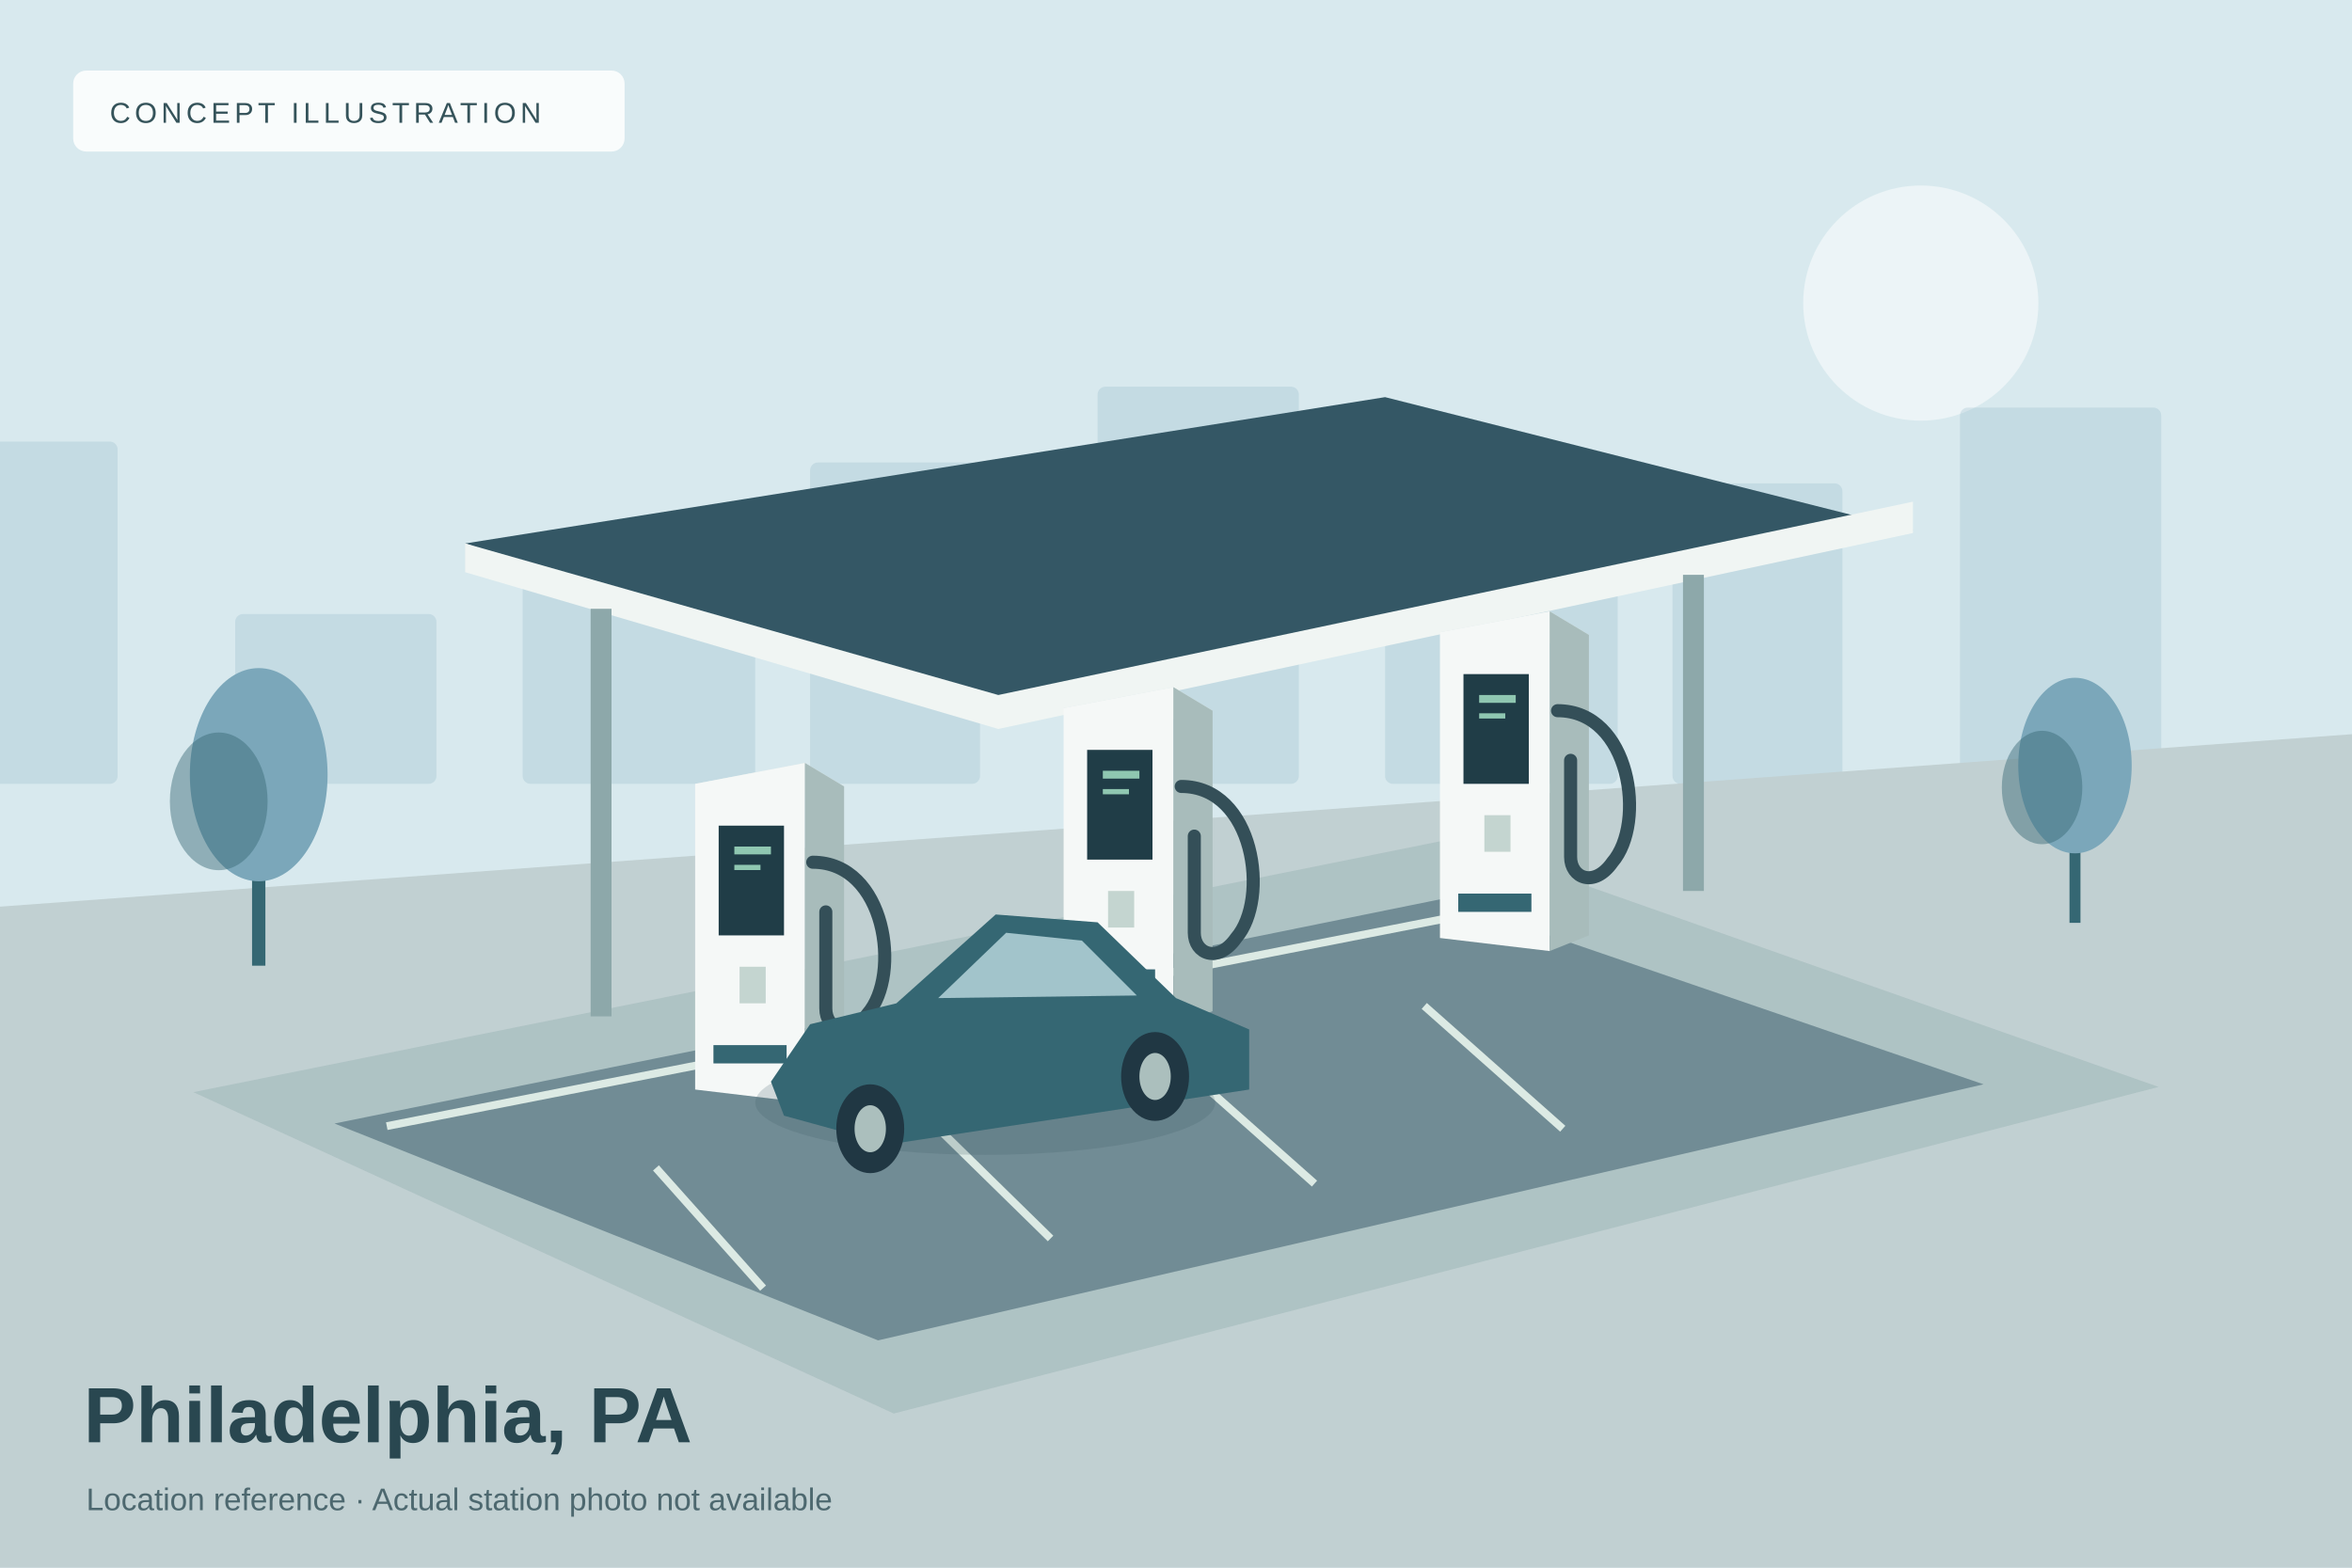
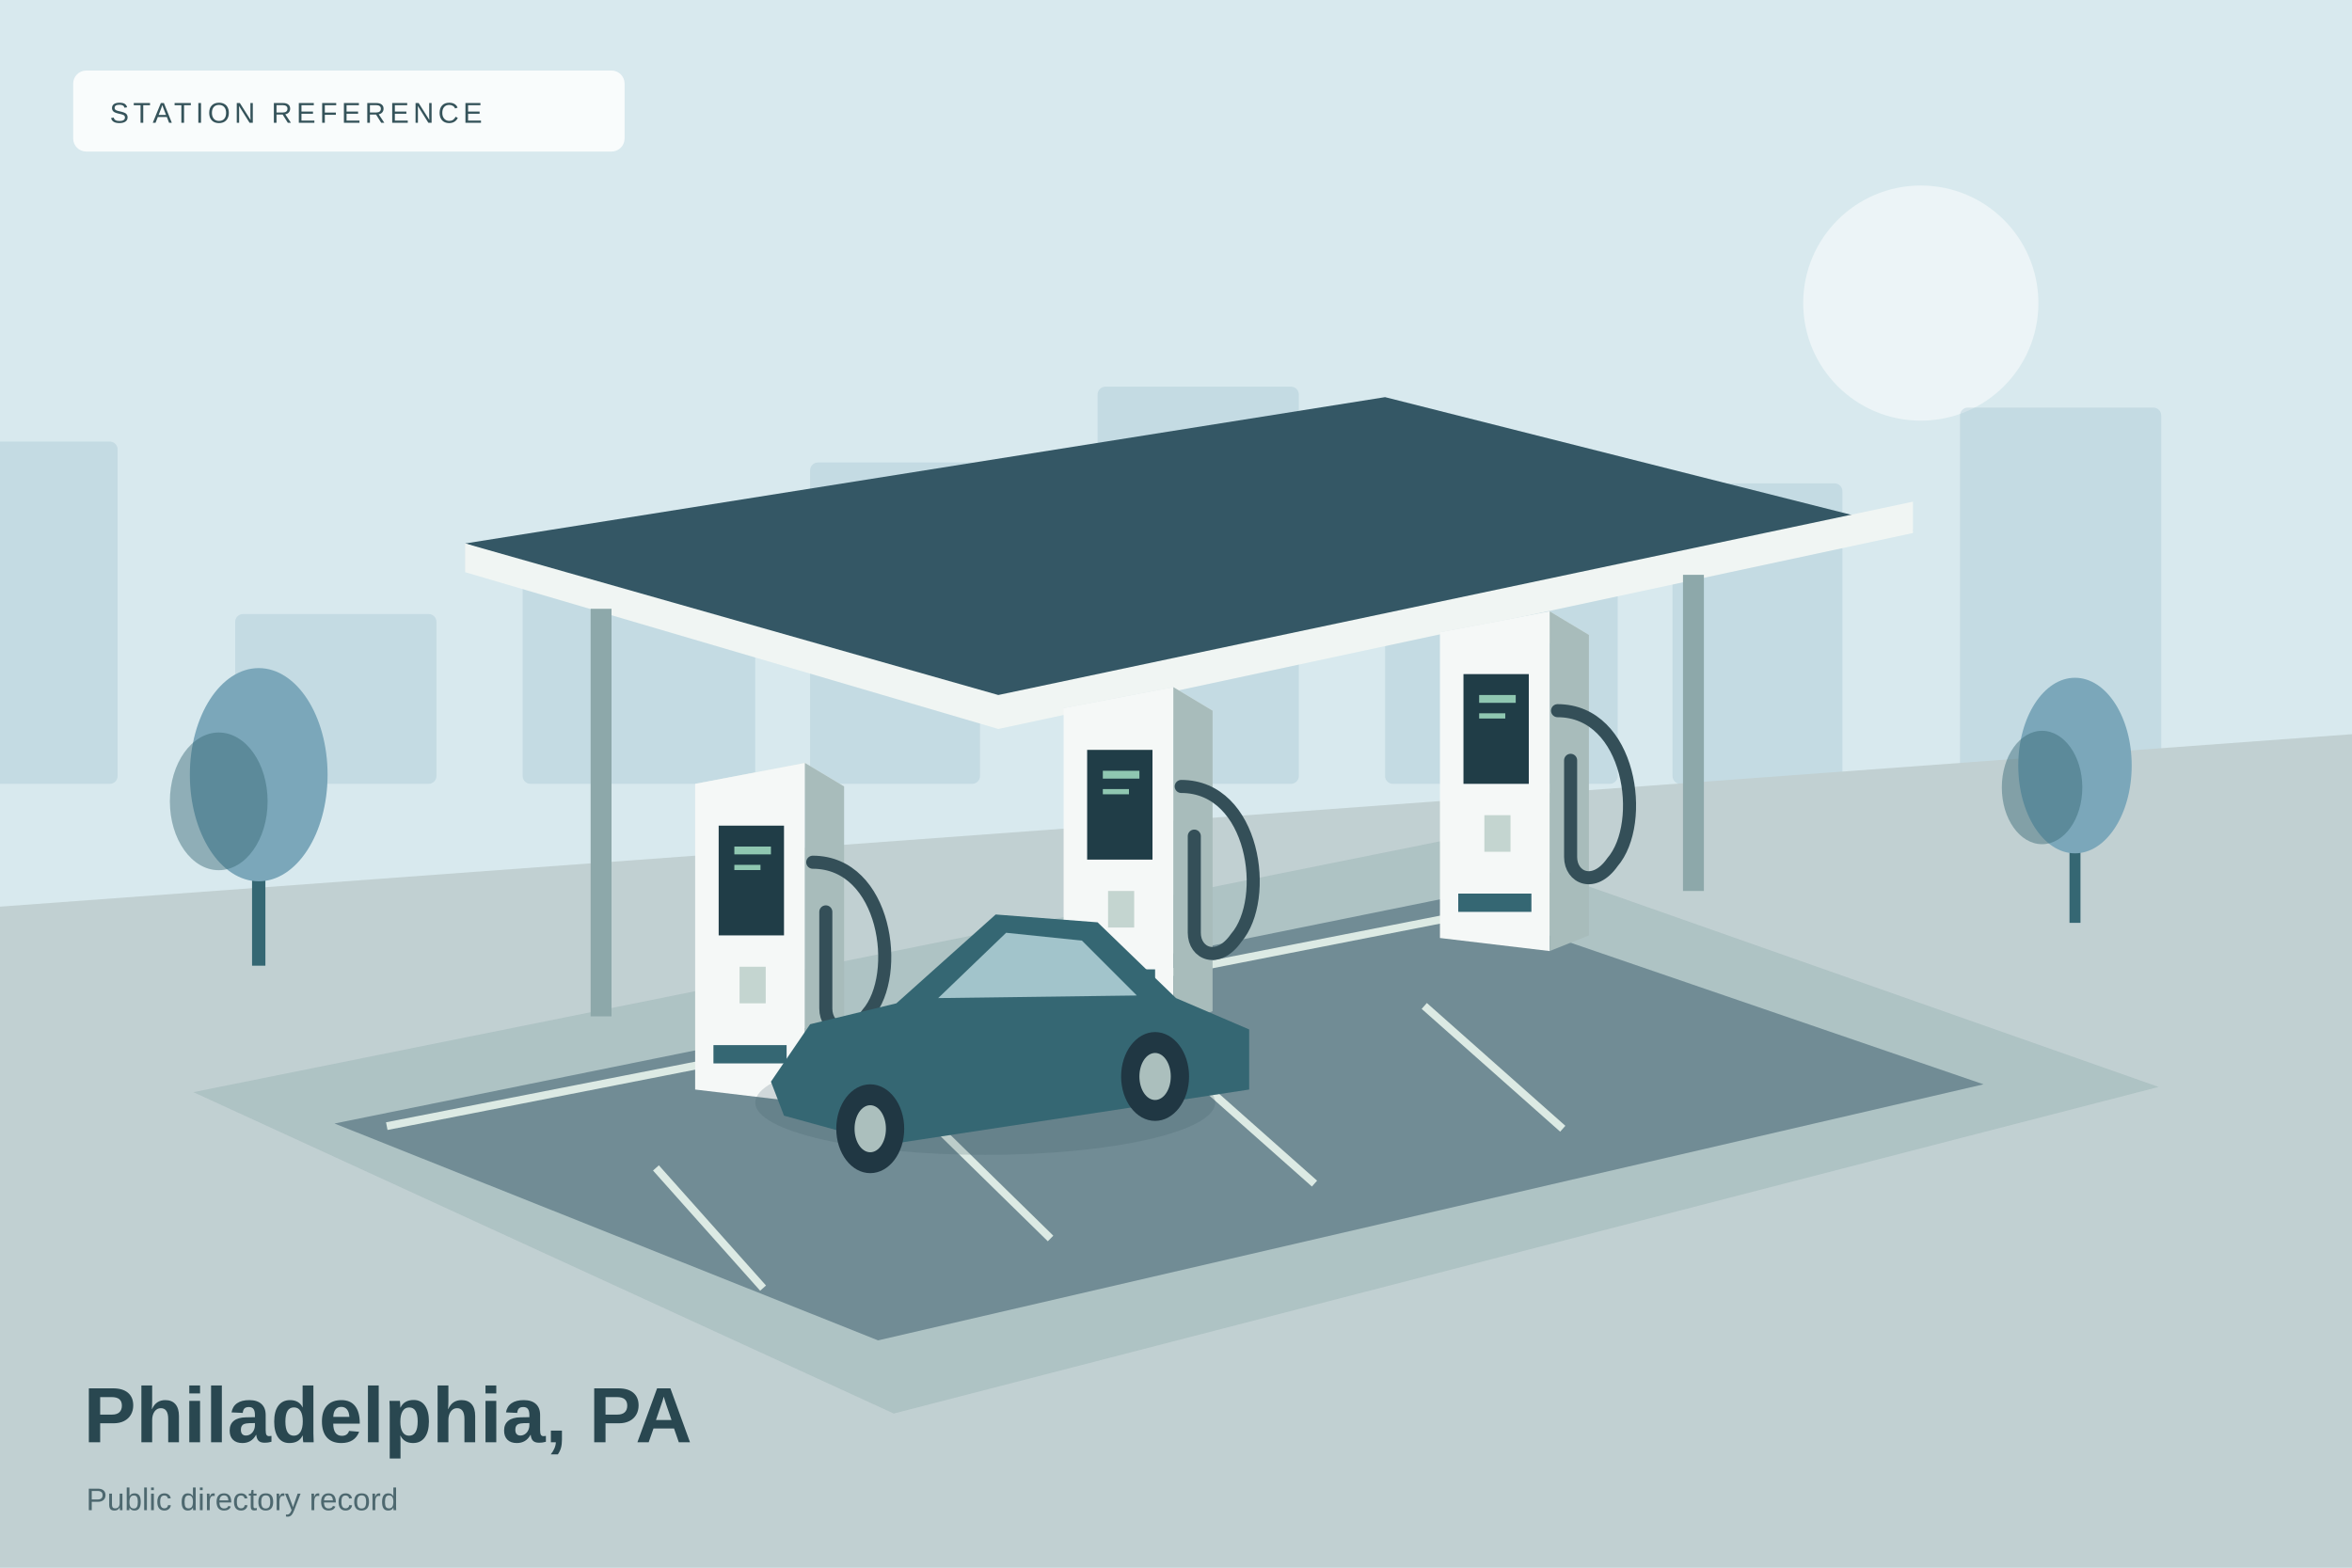
- <svg xmlns="http://www.w3.org/2000/svg" viewBox="0 0 900 600" role="img" aria-label="Concept illustration for Philadelphia, PA; not a photograph of this location">
+ <svg xmlns="http://www.w3.org/2000/svg" viewBox="0 0 900 600" role="img" aria-label="Station reference for Philadelphia, PA">
  <rect width="900" height="600" fill="#d8e9ee" />
  <circle cx="735" cy="116" r="45" fill="#fff" opacity=".5" />
  <rect x="-20" y="169" width="65" height="131" rx="3" fill="#7ba7ba" opacity=".22" />
  <rect x="90" y="235" width="77" height="65" rx="3" fill="#7ba7ba" opacity=".22" />
  <rect x="200" y="206" width="89" height="94" rx="3" fill="#7ba7ba" opacity=".22" />
  <rect x="310" y="177" width="65" height="123" rx="3" fill="#7ba7ba" opacity=".22" />
  <rect x="420" y="148" width="77" height="152" rx="3" fill="#7ba7ba" opacity=".22" />
  <rect x="530" y="214" width="89" height="86" rx="3" fill="#7ba7ba" opacity=".22" />
  <rect x="640" y="185" width="65" height="115" rx="3" fill="#7ba7ba" opacity=".22" />
  <rect x="750" y="156" width="77" height="144" rx="3" fill="#7ba7ba" opacity=".22" />
  <path d="M0 347 900 281v319H0Z" fill="#c1d0d2" />
  <path d="m74 418 482-97 270 95-484 125Z" fill="#a9bfc0" opacity=".8" />
  <path d="m128 430 424-86 207 71-423 98z" fill="#718c95" />
  <path d="m148 431 408-80m-305 96 41 46m61-67 49 48m48-68 53 47m42-68 53 47" fill="none" stroke="#e8f4ec" stroke-width="3" opacity=".9" />
  <g transform="translate(99 305) scale(0.85)">
    <path d="M0 0v76" stroke="#356773" stroke-width="6" />
    <ellipse cx="0" cy="-10" rx="31" ry="48" fill="#7ba7ba" />
    <ellipse cx="-18" cy="2" rx="22" ry="31" fill="#356773" opacity=".45" />
  </g>
  <g transform="translate(794 300) scale(0.7)">
    <path d="M0 0v76" stroke="#356773" stroke-width="6" />
    <ellipse cx="0" cy="-10" rx="31" ry="48" fill="#7ba7ba" />
    <ellipse cx="-18" cy="2" rx="22" ry="31" fill="#356773" opacity=".45" />
  </g>
  <path d="m178 208 352-56 202 51-350 74z" fill="#345765" />
  <path d="m178 208 204 58 350-74v12l-350 75-204-60z" fill="#f0f5f3" />
  <path d="M230 233v156m418-169v121" stroke="#8da8aa" stroke-width="8" />
  <g transform="translate(266 300)">
    <path d="m0 0 42-8 15 9-42 9z" fill="#dce7e7" />
    <path d="M0 0v117l42 5V-8Z" fill="#f5f8f7" />
    <path d="m42-8 15 9v115l-15 6z" fill="#a8bcbb" />
    <path d="M9 16h25v42H9z" fill="#203d47" />
    <path d="M15 24h14v3H15zm0 7h10v2H15z" fill="#8fc7b1" />
    <path d="M7 100h28v7H7z" fill="#356773" />
    <path d="M45 30c28 0 34 43 21 58-7 10-16 6-16-2V49" fill="none" stroke="#344f58" stroke-width="5" stroke-linecap="round" />
    <path d="M17 70h10v14H17z" fill="#c4d5d0" />
  </g>
  <g transform="translate(407 271)">
    <path d="m0 0 42-8 15 9-42 9z" fill="#dce7e7" />
    <path d="M0 0v117l42 5V-8Z" fill="#f5f8f7" />
    <path d="m42-8 15 9v115l-15 6z" fill="#a8bcbb" />
    <path d="M9 16h25v42H9z" fill="#203d47" />
    <path d="M15 24h14v3H15zm0 7h10v2H15z" fill="#8fc7b1" />
    <path d="M7 100h28v7H7z" fill="#356773" />
    <path d="M45 30c28 0 34 43 21 58-7 10-16 6-16-2V49" fill="none" stroke="#344f58" stroke-width="5" stroke-linecap="round" />
    <path d="M17 70h10v14H17z" fill="#c4d5d0" />
  </g>
  <g transform="translate(551 242)">
    <path d="m0 0 42-8 15 9-42 9z" fill="#dce7e7" />
    <path d="M0 0v117l42 5V-8Z" fill="#f5f8f7" />
    <path d="m42-8 15 9v115l-15 6z" fill="#a8bcbb" />
    <path d="M9 16h25v42H9z" fill="#203d47" />
    <path d="M15 24h14v3H15zm0 7h10v2H15z" fill="#8fc7b1" />
    <path d="M7 100h28v7H7z" fill="#356773" />
    <path d="M45 30c28 0 34 43 21 58-7 10-16 6-16-2V49" fill="none" stroke="#344f58" stroke-width="5" stroke-linecap="round" />
    <path d="M17 70h10v14H17z" fill="#c4d5d0" />
  </g>
  <g transform="translate(377 412)">
    <ellipse cx="0" cy="10" rx="88" ry="20" fill="#3b5963" opacity=".2" />
    <path d="m-82 2 15-22 33-8 38-34 39 3 30 29 28 12v23l-138 21-40-11z" fill="#356773" />
    <path d="m-18-30 26-25 29 3 21 21z" fill="#a2c4cb" />
    <ellipse cx="-44" cy="20" rx="13" ry="17" fill="#203743" />
    <ellipse cx="65" cy="0" rx="13" ry="17" fill="#203743" />
    <ellipse cx="-44" cy="20" rx="6" ry="9" fill="#abbfbd" />
    <ellipse cx="65" cy="0" rx="6" ry="9" fill="#abbfbd" />
  </g>
  <rect x="28" y="27" width="211" height="31" rx="5" fill="#fff" opacity=".85" />
-   <text x="42" y="47" fill="#35535a" font-size="11" font-family="Arial,sans-serif" letter-spacing="1.6">CONCEPT ILLUSTRATION</text>
+   <text x="42" y="47" fill="#35535a" font-size="11" font-family="Arial,sans-serif" letter-spacing="1.6">STATION REFERENCE</text>
  <text x="32" y="552" fill="#294750" font-size="30" font-family="Arial,sans-serif" font-weight="600">Philadelphia, PA</text>
-   <text x="33" y="578" fill="#4d686f" font-size="12" font-family="Arial,sans-serif">Location reference · Actual station photo not available</text>
+   <text x="33" y="578" fill="#4d686f" font-size="12" font-family="Arial,sans-serif">Public directory record</text>
</svg>
